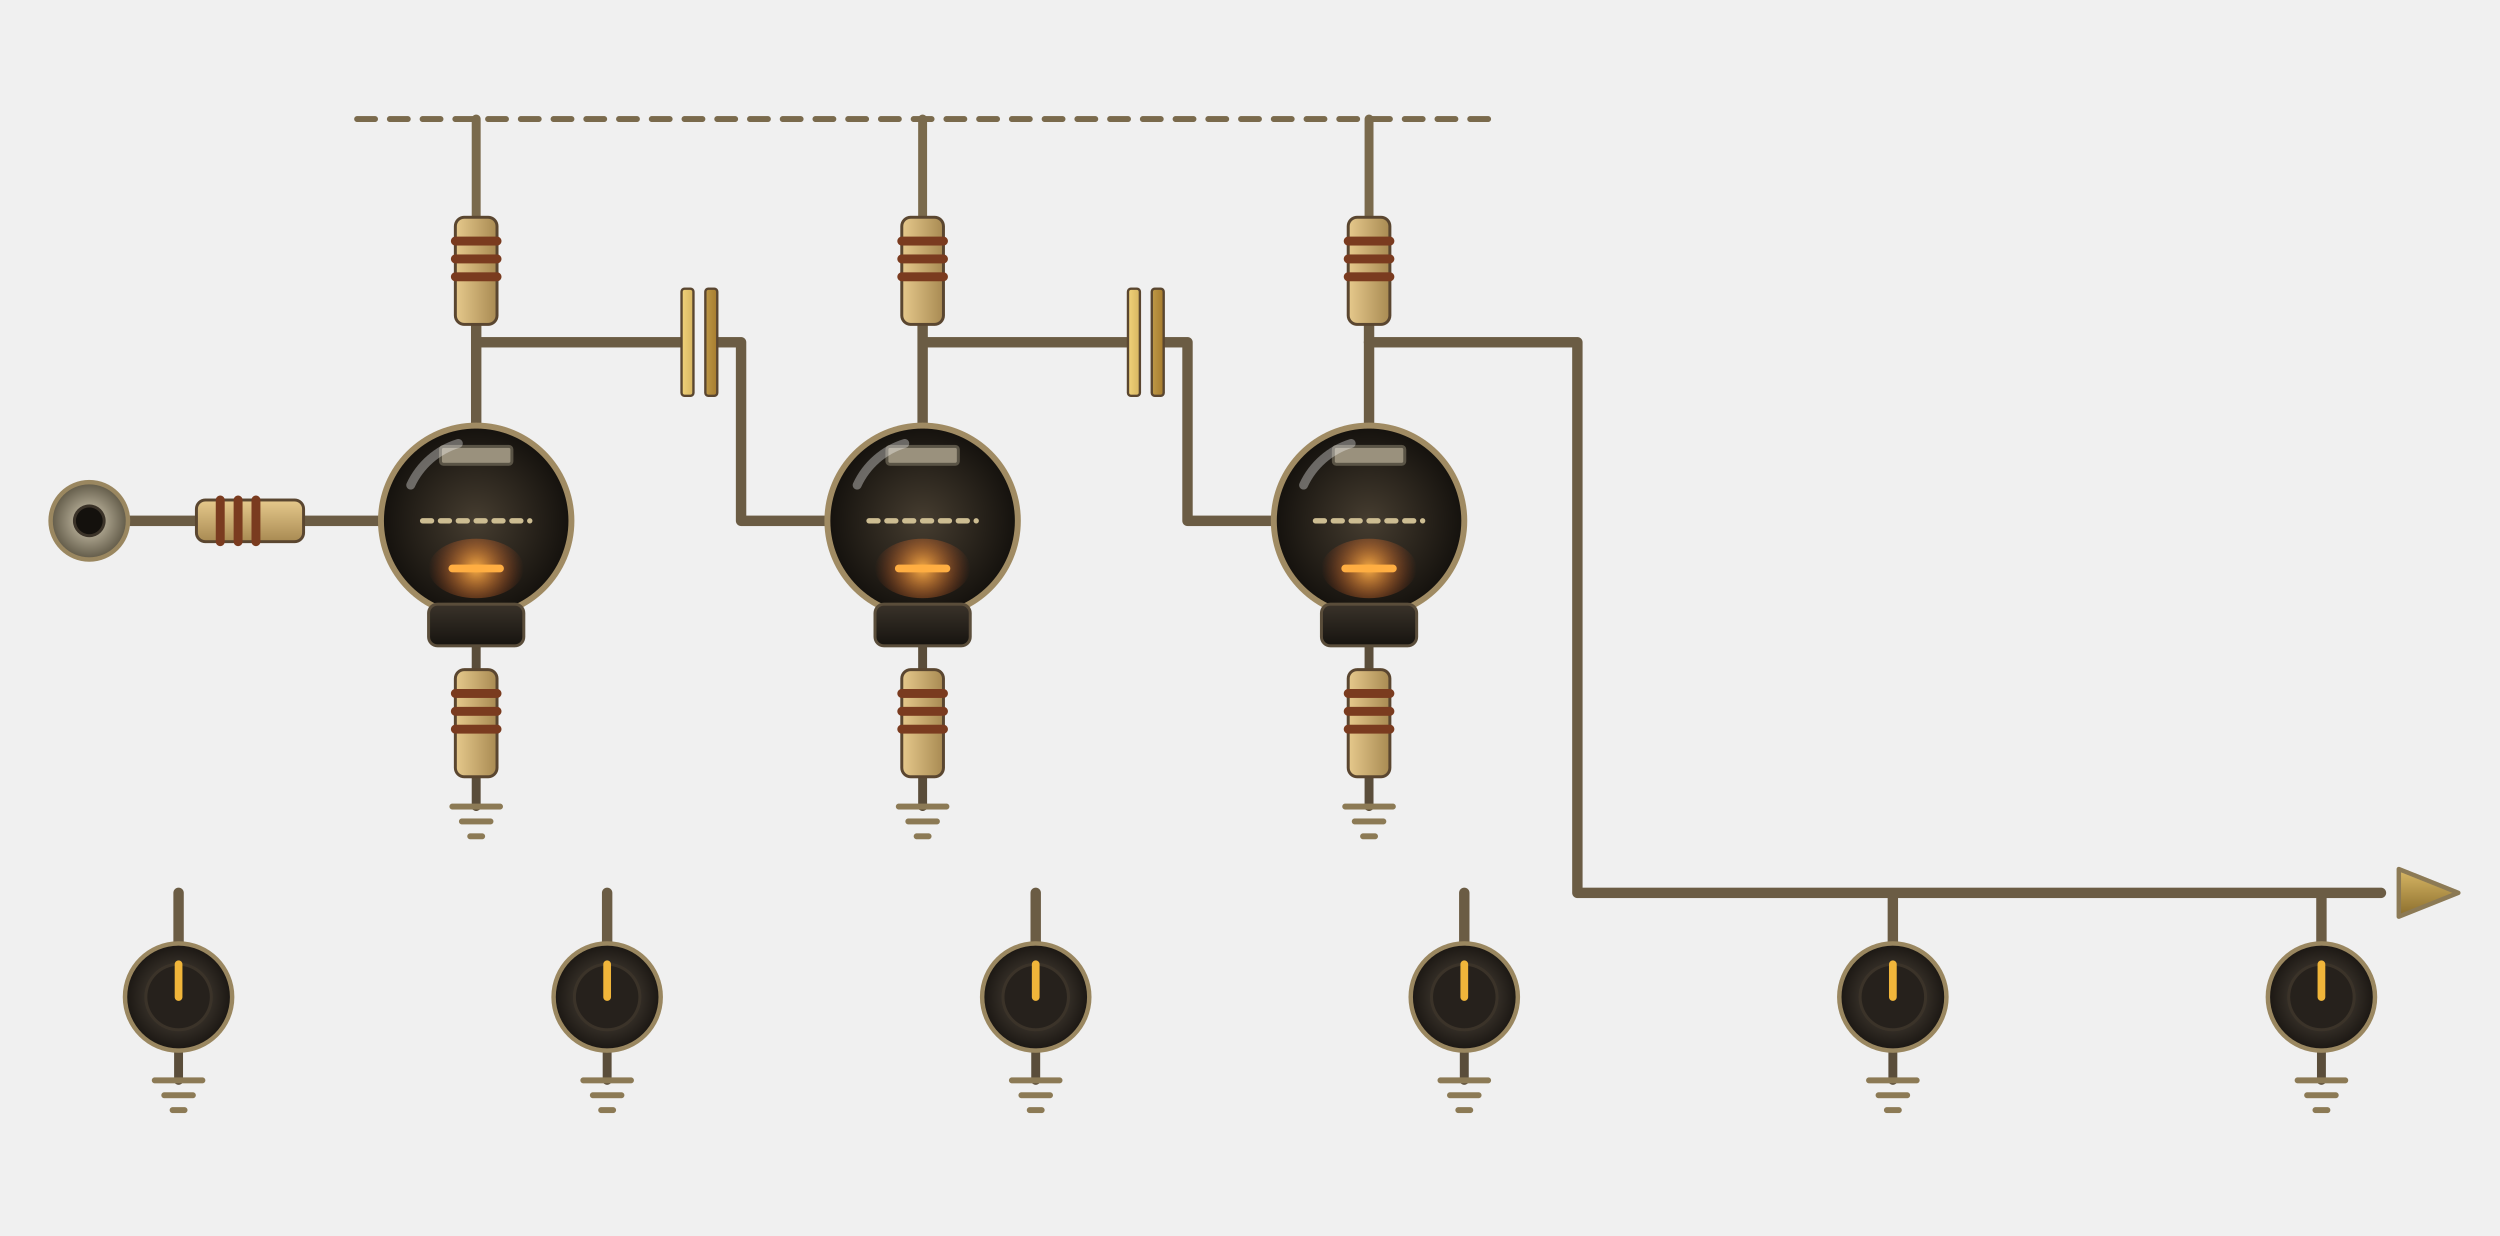
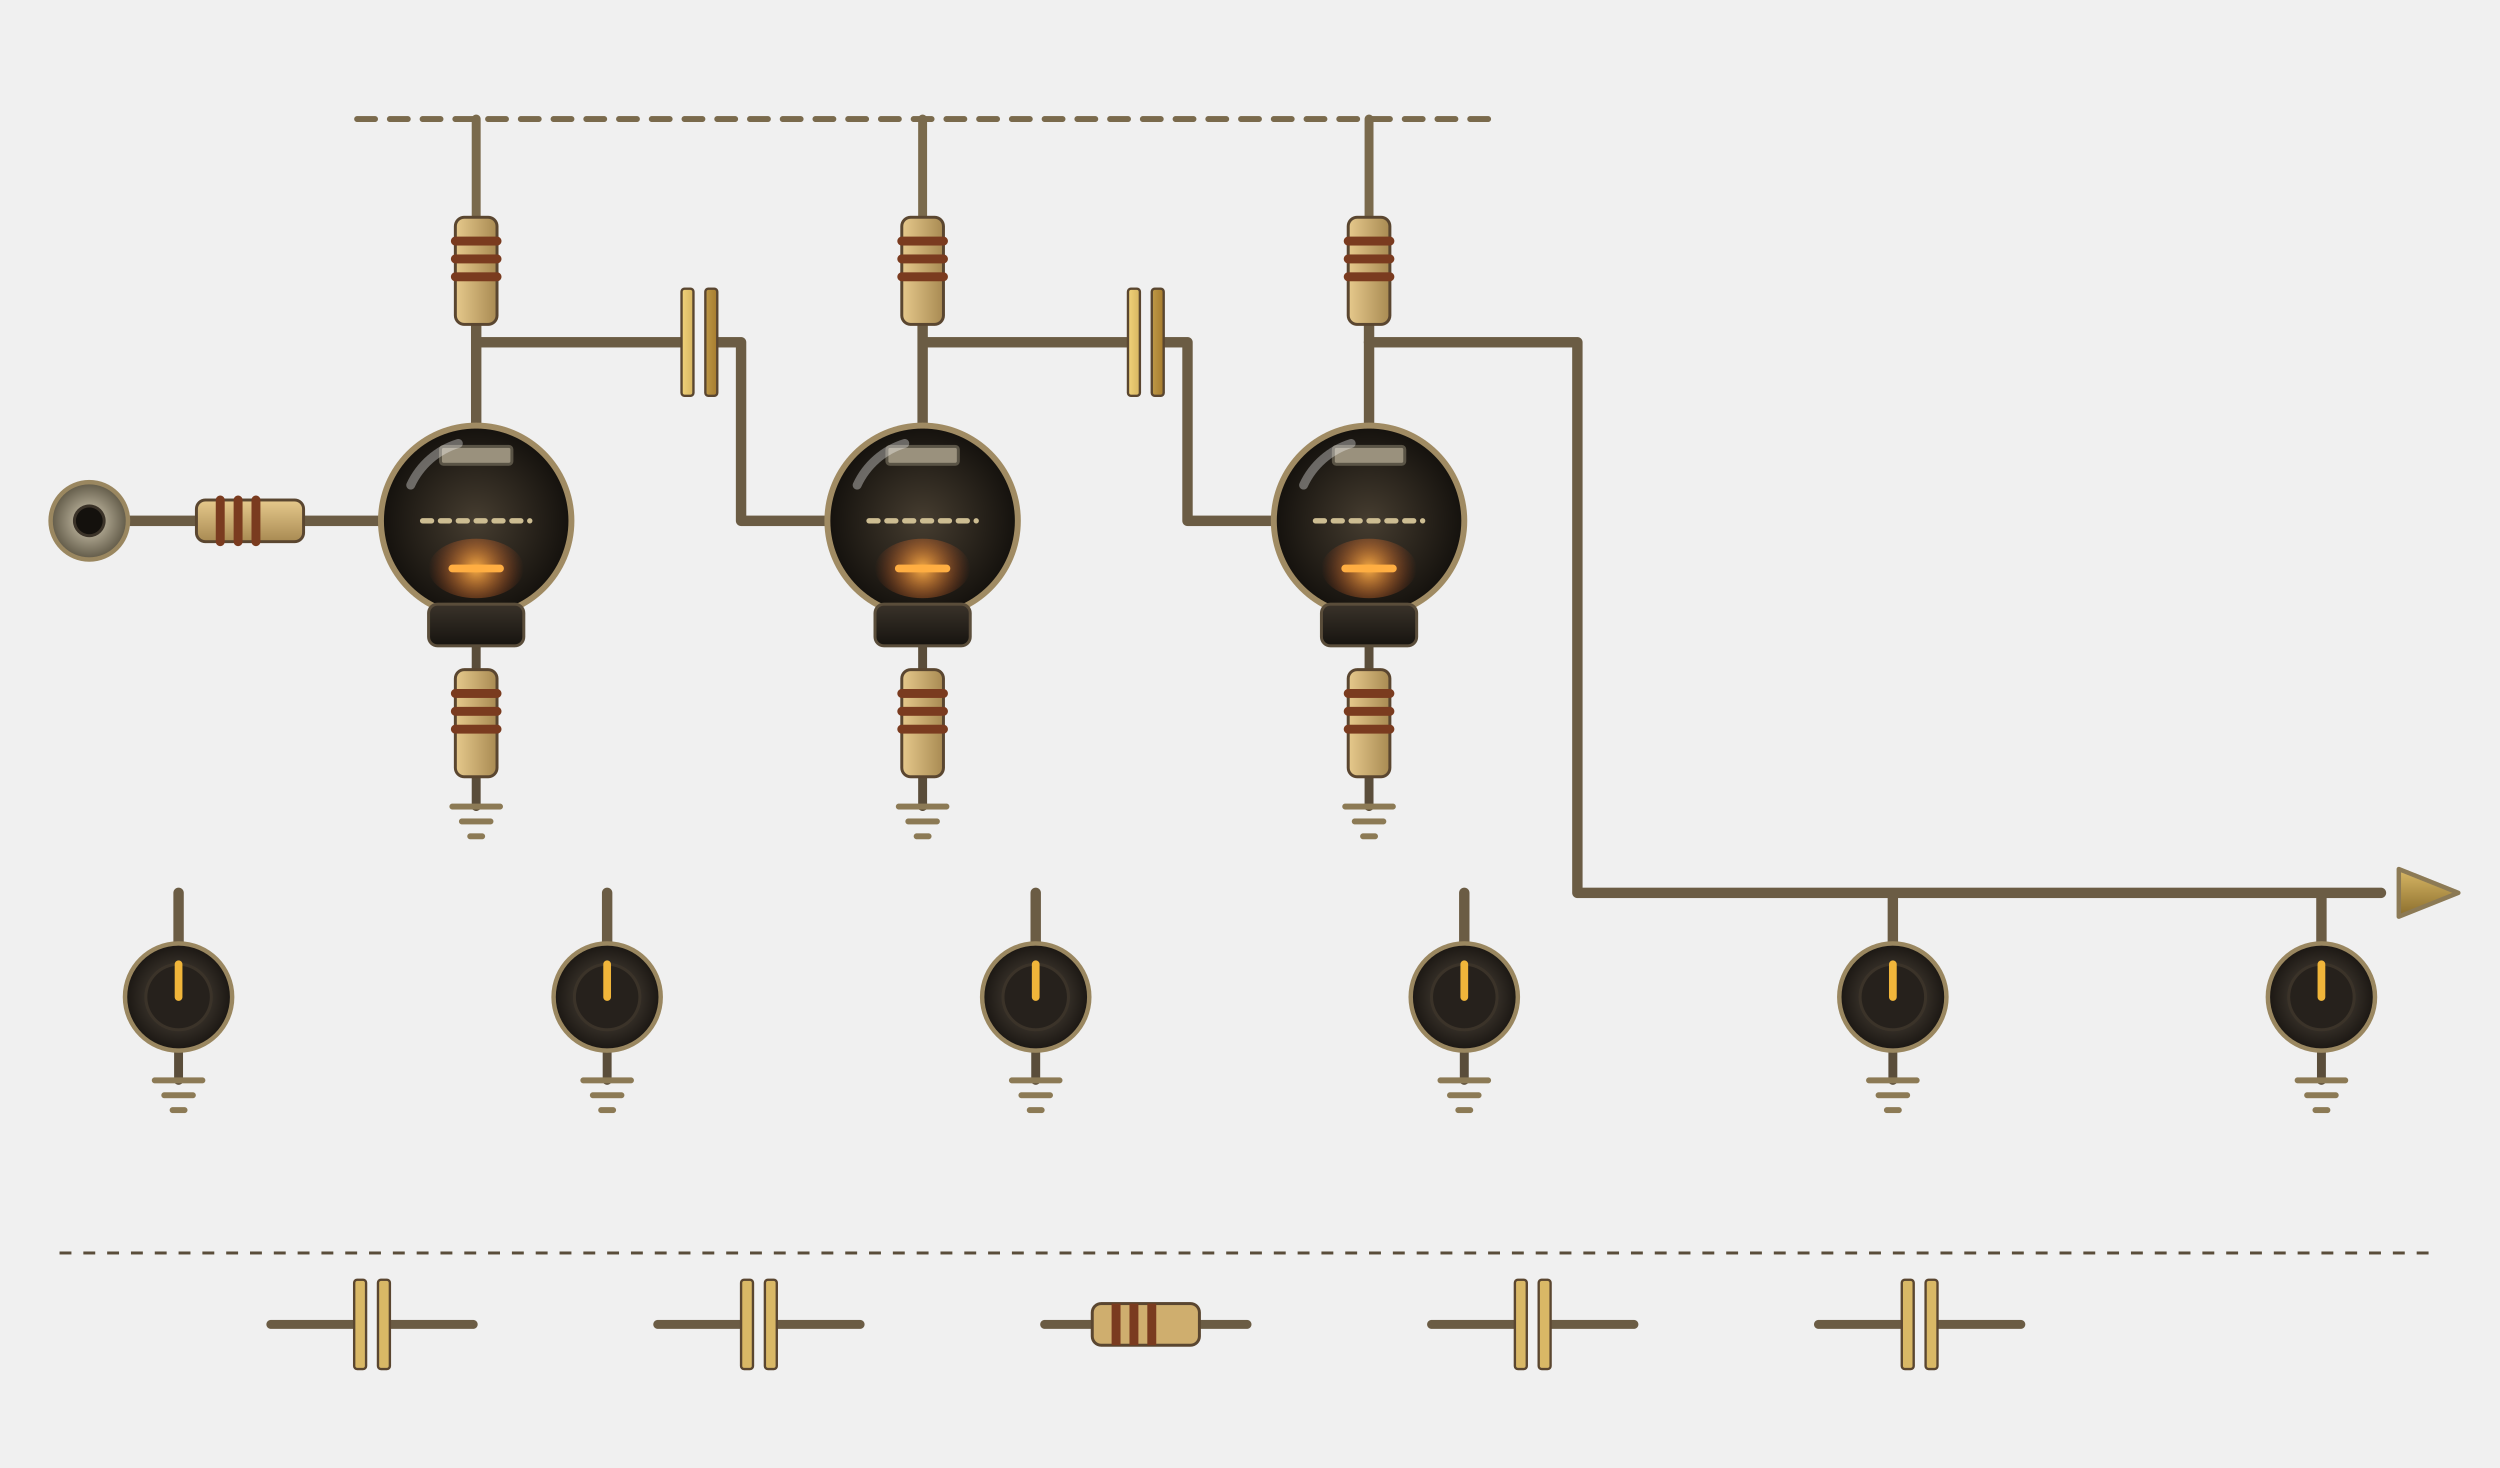
- <svg xmlns="http://www.w3.org/2000/svg" width="840" height="415" viewBox="0 0 840 415">
+ <svg xmlns="http://www.w3.org/2000/svg" width="840" height="493" viewBox="0 0 840 493">
  <defs>
    <radialGradient id="g1" cx="30" cy="175" r="13" gradientUnits="userSpaceOnUse">
      <stop offset="0" stop-color="#d9d0b8" />
      <stop offset="1" stop-color="#5f5846" />
    </radialGradient>
    <linearGradient id="g2" x1="0" y1="168" x2="0" y2="182" gradientUnits="userSpaceOnUse">
      <stop offset="0" stop-color="#e6c98c" />
      <stop offset="1" stop-color="#a88a52" />
    </linearGradient>
    <linearGradient id="g3" x1="153" y1="0" x2="167" y2="0" gradientUnits="userSpaceOnUse">
      <stop offset="0" stop-color="#e6c98c" />
      <stop offset="1" stop-color="#a88a52" />
    </linearGradient>
    <linearGradient id="g4" x1="153" y1="0" x2="167" y2="0" gradientUnits="userSpaceOnUse">
      <stop offset="0" stop-color="#e6c98c" />
      <stop offset="1" stop-color="#a88a52" />
    </linearGradient>
    <linearGradient id="g5" x1="229" y1="0" x2="241" y2="0" gradientUnits="userSpaceOnUse">
      <stop offset="0" stop-color="#f0d27a" />
      <stop offset="1" stop-color="#a67c2e" />
    </linearGradient>
    <radialGradient id="g6" cx="160" cy="175" r="32" gradientUnits="userSpaceOnUse">
      <stop offset="0" stop-color="#463d30" />
      <stop offset="1" stop-color="#14110d" />
    </radialGradient>
    <radialGradient id="g7" cx="160" cy="191" r="16" gradientUnits="userSpaceOnUse">
      <stop offset="0" stop-color="#ffb347" stop-opacity="0.95" />
      <stop offset="1" stop-color="#c1441a" stop-opacity="0" />
    </radialGradient>
    <linearGradient id="g8" x1="0" y1="203" x2="0" y2="217" gradientUnits="userSpaceOnUse">
      <stop offset="0" stop-color="#3a332a" />
      <stop offset="1" stop-color="#16130f" />
    </linearGradient>
    <linearGradient id="g9" x1="303" y1="0" x2="317" y2="0" gradientUnits="userSpaceOnUse">
      <stop offset="0" stop-color="#e6c98c" />
      <stop offset="1" stop-color="#a88a52" />
    </linearGradient>
    <linearGradient id="g10" x1="303" y1="0" x2="317" y2="0" gradientUnits="userSpaceOnUse">
      <stop offset="0" stop-color="#e6c98c" />
      <stop offset="1" stop-color="#a88a52" />
    </linearGradient>
    <linearGradient id="g11" x1="379" y1="0" x2="391" y2="0" gradientUnits="userSpaceOnUse">
      <stop offset="0" stop-color="#f0d27a" />
      <stop offset="1" stop-color="#a67c2e" />
    </linearGradient>
    <radialGradient id="g12" cx="310" cy="175" r="32" gradientUnits="userSpaceOnUse">
      <stop offset="0" stop-color="#463d30" />
      <stop offset="1" stop-color="#14110d" />
    </radialGradient>
    <radialGradient id="g13" cx="310" cy="191" r="16" gradientUnits="userSpaceOnUse">
      <stop offset="0" stop-color="#ffb347" stop-opacity="0.95" />
      <stop offset="1" stop-color="#c1441a" stop-opacity="0" />
    </radialGradient>
    <linearGradient id="g14" x1="0" y1="203" x2="0" y2="217" gradientUnits="userSpaceOnUse">
      <stop offset="0" stop-color="#3a332a" />
      <stop offset="1" stop-color="#16130f" />
    </linearGradient>
    <linearGradient id="g15" x1="453" y1="0" x2="467" y2="0" gradientUnits="userSpaceOnUse">
      <stop offset="0" stop-color="#e6c98c" />
      <stop offset="1" stop-color="#a88a52" />
    </linearGradient>
    <linearGradient id="g16" x1="453" y1="0" x2="467" y2="0" gradientUnits="userSpaceOnUse">
      <stop offset="0" stop-color="#e6c98c" />
      <stop offset="1" stop-color="#a88a52" />
    </linearGradient>
    <radialGradient id="g17" cx="460" cy="175" r="32" gradientUnits="userSpaceOnUse">
      <stop offset="0" stop-color="#463d30" />
      <stop offset="1" stop-color="#14110d" />
    </radialGradient>
    <radialGradient id="g18" cx="460" cy="191" r="16" gradientUnits="userSpaceOnUse">
      <stop offset="0" stop-color="#ffb347" stop-opacity="0.95" />
      <stop offset="1" stop-color="#c1441a" stop-opacity="0" />
    </radialGradient>
    <linearGradient id="g19" x1="0" y1="203" x2="0" y2="217" gradientUnits="userSpaceOnUse">
      <stop offset="0" stop-color="#3a332a" />
      <stop offset="1" stop-color="#16130f" />
    </linearGradient>
    <radialGradient id="g20" cx="60" cy="335" r="18" gradientUnits="userSpaceOnUse">
      <stop offset="0" stop-color="#5b5246" />
      <stop offset="1" stop-color="#1a1612" />
    </radialGradient>
    <radialGradient id="g21" cx="204" cy="335" r="18" gradientUnits="userSpaceOnUse">
      <stop offset="0" stop-color="#5b5246" />
      <stop offset="1" stop-color="#1a1612" />
    </radialGradient>
    <radialGradient id="g22" cx="348" cy="335" r="18" gradientUnits="userSpaceOnUse">
      <stop offset="0" stop-color="#5b5246" />
      <stop offset="1" stop-color="#1a1612" />
    </radialGradient>
    <radialGradient id="g23" cx="492" cy="335" r="18" gradientUnits="userSpaceOnUse">
      <stop offset="0" stop-color="#5b5246" />
      <stop offset="1" stop-color="#1a1612" />
    </radialGradient>
    <radialGradient id="g24" cx="636" cy="335" r="18" gradientUnits="userSpaceOnUse">
      <stop offset="0" stop-color="#5b5246" />
      <stop offset="1" stop-color="#1a1612" />
    </radialGradient>
    <radialGradient id="g25" cx="780" cy="335" r="18" gradientUnits="userSpaceOnUse">
      <stop offset="0" stop-color="#5b5246" />
      <stop offset="1" stop-color="#1a1612" />
    </radialGradient>
    <linearGradient id="g26" x1="0" y1="292" x2="0" y2="308" gradientUnits="userSpaceOnUse">
      <stop offset="0" stop-color="#d9b866" />
      <stop offset="1" stop-color="#8a6d2c" />
    </linearGradient>
  </defs>
  <path id="rail" d="M120,40 H500" fill="none" stroke="#7a6a4c" stroke-width="2" stroke-linecap="round" stroke-linejoin="round" stroke-dasharray="6 5" />
  <path id="wire_INPUT" d="M43,175 H128" fill="none" stroke="#6b5c44" stroke-width="3.5" stroke-linecap="round" stroke-linejoin="round" />
  <path id="wire_V1" d="M160,109 V143 M160,115 H231 M239,115 H249 V175 H278" fill="none" stroke="#6b5c44" stroke-width="3.5" stroke-linecap="round" stroke-linejoin="round" />
  <path id="wire_V3" d="M310,109 V143 M310,115 H381 M389,115 H399 V175 H428" fill="none" stroke="#6b5c44" stroke-width="3.5" stroke-linecap="round" stroke-linejoin="round" />
  <path id="wire_V4" d="M460,109 V143" fill="none" stroke="#6b5c44" stroke-width="3.5" stroke-linecap="round" stroke-linejoin="round" />
  <path id="wire_static_rail" d="M160,40 V73 M310,40 V73 M460,40 V73" fill="none" stroke="#7a6a4c" stroke-width="3" stroke-linecap="round" stroke-linejoin="round" />
  <path id="wire_OUT" d="M460,115 H530 V300 H800 M60,300 V317 M204,300 V317 M348,300 V317 M492,300 V317 M636,300 V317 M780,300 V317" fill="none" stroke="#6b5c44" stroke-width="3.5" stroke-linecap="round" stroke-linejoin="round" />
  <path id="wire_static_gnd" d="M160,217 V225 M160,261 V271 M310,217 V225 M310,261 V271 M460,217 V225 M460,261 V271 " fill="none" stroke="#5a4d3a" stroke-width="3" stroke-linecap="round" stroke-linejoin="round" />
  <path id="ground_160_271" d="M152,271 H168 M155.2,276 H164.8 M158,281 H162" fill="none" stroke="#8c7a55" stroke-width="2" stroke-linecap="round" stroke-linejoin="round" />
  <path id="ground_310_271" d="M302,271 H318 M305.2,276 H314.8 M308,281 H312" fill="none" stroke="#8c7a55" stroke-width="2" stroke-linecap="round" stroke-linejoin="round" />
  <path id="ground_460_271" d="M452,271 H468 M455.2,276 H464.8 M458,281 H462" fill="none" stroke="#8c7a55" stroke-width="2" stroke-linecap="round" stroke-linejoin="round" />
  <path id="wire_static_pot_60" d="M60,353 V363" fill="none" stroke="#5a4d3a" stroke-width="3" stroke-linecap="round" stroke-linejoin="round" />
  <path id="ground_60_363" d="M52,363 H68 M55.2,368 H64.8 M58,373 H62" fill="none" stroke="#8c7a55" stroke-width="2" stroke-linecap="round" stroke-linejoin="round" />
  <path id="wire_static_pot_204" d="M204,353 V363" fill="none" stroke="#5a4d3a" stroke-width="3" stroke-linecap="round" stroke-linejoin="round" />
  <path id="ground_204_363" d="M196,363 H212 M199.2,368 H208.8 M202,373 H206" fill="none" stroke="#8c7a55" stroke-width="2" stroke-linecap="round" stroke-linejoin="round" />
  <path id="wire_static_pot_348" d="M348,353 V363" fill="none" stroke="#5a4d3a" stroke-width="3" stroke-linecap="round" stroke-linejoin="round" />
  <path id="ground_348_363" d="M340,363 H356 M343.2,368 H352.8 M346,373 H350" fill="none" stroke="#8c7a55" stroke-width="2" stroke-linecap="round" stroke-linejoin="round" />
  <path id="wire_static_pot_492" d="M492,353 V363" fill="none" stroke="#5a4d3a" stroke-width="3" stroke-linecap="round" stroke-linejoin="round" />
  <path id="ground_492_363" d="M484,363 H500 M487.2,368 H496.8 M490,373 H494" fill="none" stroke="#8c7a55" stroke-width="2" stroke-linecap="round" stroke-linejoin="round" />
  <path id="wire_static_pot_636" d="M636,353 V363" fill="none" stroke="#5a4d3a" stroke-width="3" stroke-linecap="round" stroke-linejoin="round" />
  <path id="ground_636_363" d="M628,363 H644 M631.2,368 H640.8 M634,373 H638" fill="none" stroke="#8c7a55" stroke-width="2" stroke-linecap="round" stroke-linejoin="round" />
  <path id="wire_static_pot_780" d="M780,353 V363" fill="none" stroke="#5a4d3a" stroke-width="3" stroke-linecap="round" stroke-linejoin="round" />
  <path id="ground_780_363" d="M772,363 H788 M775.2,368 H784.8 M778,373 H782" fill="none" stroke="#8c7a55" stroke-width="2" stroke-linecap="round" stroke-linejoin="round" />
  <ellipse id="jack_in" cx="30" cy="175" rx="13" ry="13" fill="url(#g1)" stroke="#9a8760" stroke-width="1.5" />
  <ellipse id="jack_hole" cx="30" cy="175" rx="5" ry="5" fill="#14110d" stroke="#3b3329" stroke-width="1" />
  <rect id="res_in" x="66" y="168" width="36" height="14" rx="3" fill="url(#g2)" stroke="#5a4630" stroke-width="1" />
  <path id="res_in_bands" d="M74,168 V182 M80,168 V182 M86,168 V182" fill="none" stroke="#7a3b1f" stroke-width="3" stroke-linecap="round" stroke-linejoin="round" />
  <rect id="res_plate0" x="153" y="73" width="14" height="36" rx="3" fill="url(#g3)" stroke="#5a4630" stroke-width="1" />
  <path id="res_plate0_bands" d="M153,81 H167 M153,87 H167 M153,93 H167" fill="none" stroke="#7a3b1f" stroke-width="3" stroke-linecap="round" stroke-linejoin="round" />
  <rect id="res_cath0" x="153" y="225" width="14" height="36" rx="3" fill="url(#g4)" stroke="#5a4630" stroke-width="1" />
  <path id="res_cath0_bands" d="M153,233 H167 M153,239 H167 M153,245 H167" fill="none" stroke="#7a3b1f" stroke-width="3" stroke-linecap="round" stroke-linejoin="round" />
  <rect id="cap0a" x="229" y="97" width="4" height="36" rx="1" fill="url(#g5)" stroke="#5a4630" stroke-width="0.8" />
  <rect id="cap0b" x="237" y="97" width="4" height="36" rx="1" fill="url(#g5)" stroke="#5a4630" stroke-width="0.8" />
  <ellipse id="tube_V1" cx="160" cy="175" rx="32" ry="32" fill="url(#g6)" stroke="#a08b63" stroke-width="2" />
  <rect id="plate_V1" x="148" y="150" width="24" height="6" rx="1" fill="#9a917d" stroke="#5a5446" stroke-width="1" />
  <path id="grid_V1" d="M142,175 H178" fill="none" stroke="#cdbd92" stroke-width="1.8" stroke-linecap="round" stroke-linejoin="round" stroke-dasharray="3 3" />
  <ellipse id="glow_V1" cx="160" cy="191" rx="16" ry="10" fill="url(#g7)" stroke="none" stroke-width="1" />
  <path id="filament_V1" d="M152,191 H168" fill="none" stroke="#ffae42" stroke-width="2.6" stroke-linecap="round" stroke-linejoin="round" />
  <path id="shine_V1" d="M138,163 A26,26 0 0 1 154,149" fill="none" stroke="#ffffff" stroke-width="3" stroke-linecap="round" stroke-linejoin="round" opacity="0.35" />
  <rect id="base_V1" x="144" y="203" width="32" height="14" rx="3" fill="url(#g8)" stroke="#5a4d3a" stroke-width="1" />
  <rect id="res_plate1" x="303" y="73" width="14" height="36" rx="3" fill="url(#g9)" stroke="#5a4630" stroke-width="1" />
  <path id="res_plate1_bands" d="M303,81 H317 M303,87 H317 M303,93 H317" fill="none" stroke="#7a3b1f" stroke-width="3" stroke-linecap="round" stroke-linejoin="round" />
  <rect id="res_cath1" x="303" y="225" width="14" height="36" rx="3" fill="url(#g10)" stroke="#5a4630" stroke-width="1" />
  <path id="res_cath1_bands" d="M303,233 H317 M303,239 H317 M303,245 H317" fill="none" stroke="#7a3b1f" stroke-width="3" stroke-linecap="round" stroke-linejoin="round" />
  <rect id="cap1a" x="379" y="97" width="4" height="36" rx="1" fill="url(#g11)" stroke="#5a4630" stroke-width="0.8" />
  <rect id="cap1b" x="387" y="97" width="4" height="36" rx="1" fill="url(#g11)" stroke="#5a4630" stroke-width="0.8" />
  <ellipse id="tube_V3" cx="310" cy="175" rx="32" ry="32" fill="url(#g12)" stroke="#a08b63" stroke-width="2" />
  <rect id="plate_V3" x="298" y="150" width="24" height="6" rx="1" fill="#9a917d" stroke="#5a5446" stroke-width="1" />
  <path id="grid_V3" d="M292,175 H328" fill="none" stroke="#cdbd92" stroke-width="1.8" stroke-linecap="round" stroke-linejoin="round" stroke-dasharray="3 3" />
  <ellipse id="glow_V3" cx="310" cy="191" rx="16" ry="10" fill="url(#g13)" stroke="none" stroke-width="1" />
  <path id="filament_V3" d="M302,191 H318" fill="none" stroke="#ffae42" stroke-width="2.6" stroke-linecap="round" stroke-linejoin="round" />
  <path id="shine_V3" d="M288,163 A26,26 0 0 1 304,149" fill="none" stroke="#ffffff" stroke-width="3" stroke-linecap="round" stroke-linejoin="round" opacity="0.35" />
  <rect id="base_V3" x="294" y="203" width="32" height="14" rx="3" fill="url(#g14)" stroke="#5a4d3a" stroke-width="1" />
  <ellipse id="valC_1_10n@C:C15" cx="385" cy="91" rx="1" ry="1" fill="none" stroke="none" />
  <ellipse id="valC_2_1M@R:R27" cx="258" cy="163" rx="1" ry="1" fill="none" stroke="none" />
  <rect id="res_plate2" x="453" y="73" width="14" height="36" rx="3" fill="url(#g15)" stroke="#5a4630" stroke-width="1" />
  <path id="res_plate2_bands" d="M453,81 H467 M453,87 H467 M453,93 H467" fill="none" stroke="#7a3b1f" stroke-width="3" stroke-linecap="round" stroke-linejoin="round" />
  <rect id="res_cath2" x="453" y="225" width="14" height="36" rx="3" fill="url(#g16)" stroke="#5a4630" stroke-width="1" />
  <path id="res_cath2_bands" d="M453,233 H467 M453,239 H467 M453,245 H467" fill="none" stroke="#7a3b1f" stroke-width="3" stroke-linecap="round" stroke-linejoin="round" />
  <ellipse id="tube_V4" cx="460" cy="175" rx="32" ry="32" fill="url(#g17)" stroke="#a08b63" stroke-width="2" />
  <rect id="plate_V4" x="448" y="150" width="24" height="6" rx="1" fill="#9a917d" stroke="#5a5446" stroke-width="1" />
  <path id="grid_V4" d="M442,175 H478" fill="none" stroke="#cdbd92" stroke-width="1.8" stroke-linecap="round" stroke-linejoin="round" stroke-dasharray="3 3" />
  <ellipse id="glow_V4" cx="460" cy="191" rx="16" ry="10" fill="url(#g18)" stroke="none" stroke-width="1" />
  <path id="filament_V4" d="M452,191 H468" fill="none" stroke="#ffae42" stroke-width="2.6" stroke-linecap="round" stroke-linejoin="round" />
  <path id="shine_V4" d="M438,163 A26,26 0 0 1 454,149" fill="none" stroke="#ffffff" stroke-width="3" stroke-linecap="round" stroke-linejoin="round" opacity="0.35" />
  <rect id="base_V4" x="444" y="203" width="32" height="14" rx="3" fill="url(#g19)" stroke="#5a4d3a" stroke-width="1" />
  <ellipse id="valC_3_1M@R:R31" cx="408" cy="163" rx="1" ry="1" fill="none" stroke="none" />
  <ellipse id="pot_volume" cx="60" cy="335" rx="18" ry="18" fill="url(#g20)" stroke="#9a8760" stroke-width="1.5" />
  <ellipse id="dial_volume" cx="60" cy="335" rx="11" ry="11" fill="#26211c" stroke="#3b3329" stroke-width="1" />
  <path id="ptr_volume" d="M60,335 L60,324" fill="none" stroke="#f0b53a" stroke-width="2.6" stroke-linecap="round" stroke-linejoin="round" />
  <ellipse id="pot_volume2" cx="204" cy="335" rx="18" ry="18" fill="url(#g21)" stroke="#9a8760" stroke-width="1.5" />
  <ellipse id="dial_volume2" cx="204" cy="335" rx="11" ry="11" fill="#26211c" stroke="#3b3329" stroke-width="1" />
  <path id="ptr_volume2" d="M204,335 L204,324" fill="none" stroke="#f0b53a" stroke-width="2.6" stroke-linecap="round" stroke-linejoin="round" />
  <ellipse id="pot_bass" cx="348" cy="335" rx="18" ry="18" fill="url(#g22)" stroke="#9a8760" stroke-width="1.5" />
  <ellipse id="dial_bass" cx="348" cy="335" rx="11" ry="11" fill="#26211c" stroke="#3b3329" stroke-width="1" />
  <path id="ptr_bass" d="M348,335 L348,324" fill="none" stroke="#f0b53a" stroke-width="2.6" stroke-linecap="round" stroke-linejoin="round" />
  <ellipse id="pot_middle" cx="492" cy="335" rx="18" ry="18" fill="url(#g23)" stroke="#9a8760" stroke-width="1.5" />
  <ellipse id="dial_middle" cx="492" cy="335" rx="11" ry="11" fill="#26211c" stroke="#3b3329" stroke-width="1" />
  <path id="ptr_middle" d="M492,335 L492,324" fill="none" stroke="#f0b53a" stroke-width="2.6" stroke-linecap="round" stroke-linejoin="round" />
  <ellipse id="pot_treble" cx="636" cy="335" rx="18" ry="18" fill="url(#g24)" stroke="#9a8760" stroke-width="1.5" />
  <ellipse id="dial_treble" cx="636" cy="335" rx="11" ry="11" fill="#26211c" stroke="#3b3329" stroke-width="1" />
  <path id="ptr_treble" d="M636,335 L636,324" fill="none" stroke="#f0b53a" stroke-width="2.6" stroke-linecap="round" stroke-linejoin="round" />
  <ellipse id="pot_master" cx="780" cy="335" rx="18" ry="18" fill="url(#g25)" stroke="#9a8760" stroke-width="1.5" />
  <ellipse id="dial_master" cx="780" cy="335" rx="11" ry="11" fill="#26211c" stroke="#3b3329" stroke-width="1" />
  <path id="ptr_master" d="M780,335 L780,324" fill="none" stroke="#f0b53a" stroke-width="2.6" stroke-linecap="round" stroke-linejoin="round" />
  <path id="next_power" d="M806,292 V308 L826,300 Z" fill="url(#g26)" stroke="#8c7a55" stroke-width="1.5" stroke-linecap="round" stroke-linejoin="round" />
+   <g id="voicing_box" data-orig-h="415">
+     <path d="M20,421 H820" stroke="#5a4d3a" stroke-width="1" stroke-dasharray="4 4" fill="none" />
+     <path d="M91,445 H119 M131,445 H159" stroke="#6b5c44" stroke-width="3" stroke-linecap="round" fill="none" />
+     <rect id="vb_C01Ba" x="119" y="430" width="4" height="30" rx="1" fill="#d9b866" stroke="#5a4630" stroke-width="0.8" />
+     <rect id="vb_C01Bb" x="127" y="430" width="4" height="30" rx="1" fill="#d9b866" stroke="#5a4630" stroke-width="0.8" />
+     <ellipse id="valC_C01B_10n@C:C01B" cx="125" cy="471" rx="1" ry="1" fill="none" stroke="none" />
+     <path d="M221,445 H249 M261,445 H289" stroke="#6b5c44" stroke-width="3" stroke-linecap="round" fill="none" />
+     <rect id="vb_C47PBa" x="249" y="430" width="4" height="30" rx="1" fill="#d9b866" stroke="#5a4630" stroke-width="0.8" />
+     <rect id="vb_C47PBb" x="257" y="430" width="4" height="30" rx="1" fill="#d9b866" stroke="#5a4630" stroke-width="0.8" />
+     <ellipse id="valC_C47PB_470p@C:C47PB" cx="255" cy="471" rx="1" ry="1" fill="none" stroke="none" />
+     <path d="M351,445 H367 M403,445 H419" stroke="#6b5c44" stroke-width="3" stroke-linecap="round" fill="none" />
+     <rect id="vb_R24" x="367" y="438" width="36" height="14" rx="3" fill="#cfae6e" stroke="#5a4630" stroke-width="1" />
+     <path d="M375,438 V452 M381,438 V452 M387,438 V452" stroke="#7a3b1f" stroke-width="3" fill="none" />
+     <ellipse id="valC_R24_47k@R:R24" cx="385" cy="471" rx="1" ry="1" fill="none" stroke="none" />
+     <path d="M481,445 H509 M521,445 H549" stroke="#6b5c44" stroke-width="3" stroke-linecap="round" fill="none" />
+     <rect id="vb_C01Aa" x="509" y="430" width="4" height="30" rx="1" fill="#d9b866" stroke="#5a4630" stroke-width="0.8" />
+     <rect id="vb_C01Ab" x="517" y="430" width="4" height="30" rx="1" fill="#d9b866" stroke="#5a4630" stroke-width="0.8" />
+     <ellipse id="valC_C01A_10n@C:C01A" cx="515" cy="471" rx="1" ry="1" fill="none" stroke="none" />
+     <path d="M611,445 H639 M651,445 H679" stroke="#6b5c44" stroke-width="3" stroke-linecap="round" fill="none" />
+     <rect id="vb_C47PAa" x="639" y="430" width="4" height="30" rx="1" fill="#d9b866" stroke="#5a4630" stroke-width="0.8" />
+     <rect id="vb_C47PAb" x="647" y="430" width="4" height="30" rx="1" fill="#d9b866" stroke="#5a4630" stroke-width="0.8" />
+     <ellipse id="valC_C47PA_470p@C:C47PA" cx="645" cy="471" rx="1" ry="1" fill="none" stroke="none" />
+   </g>
</svg>
